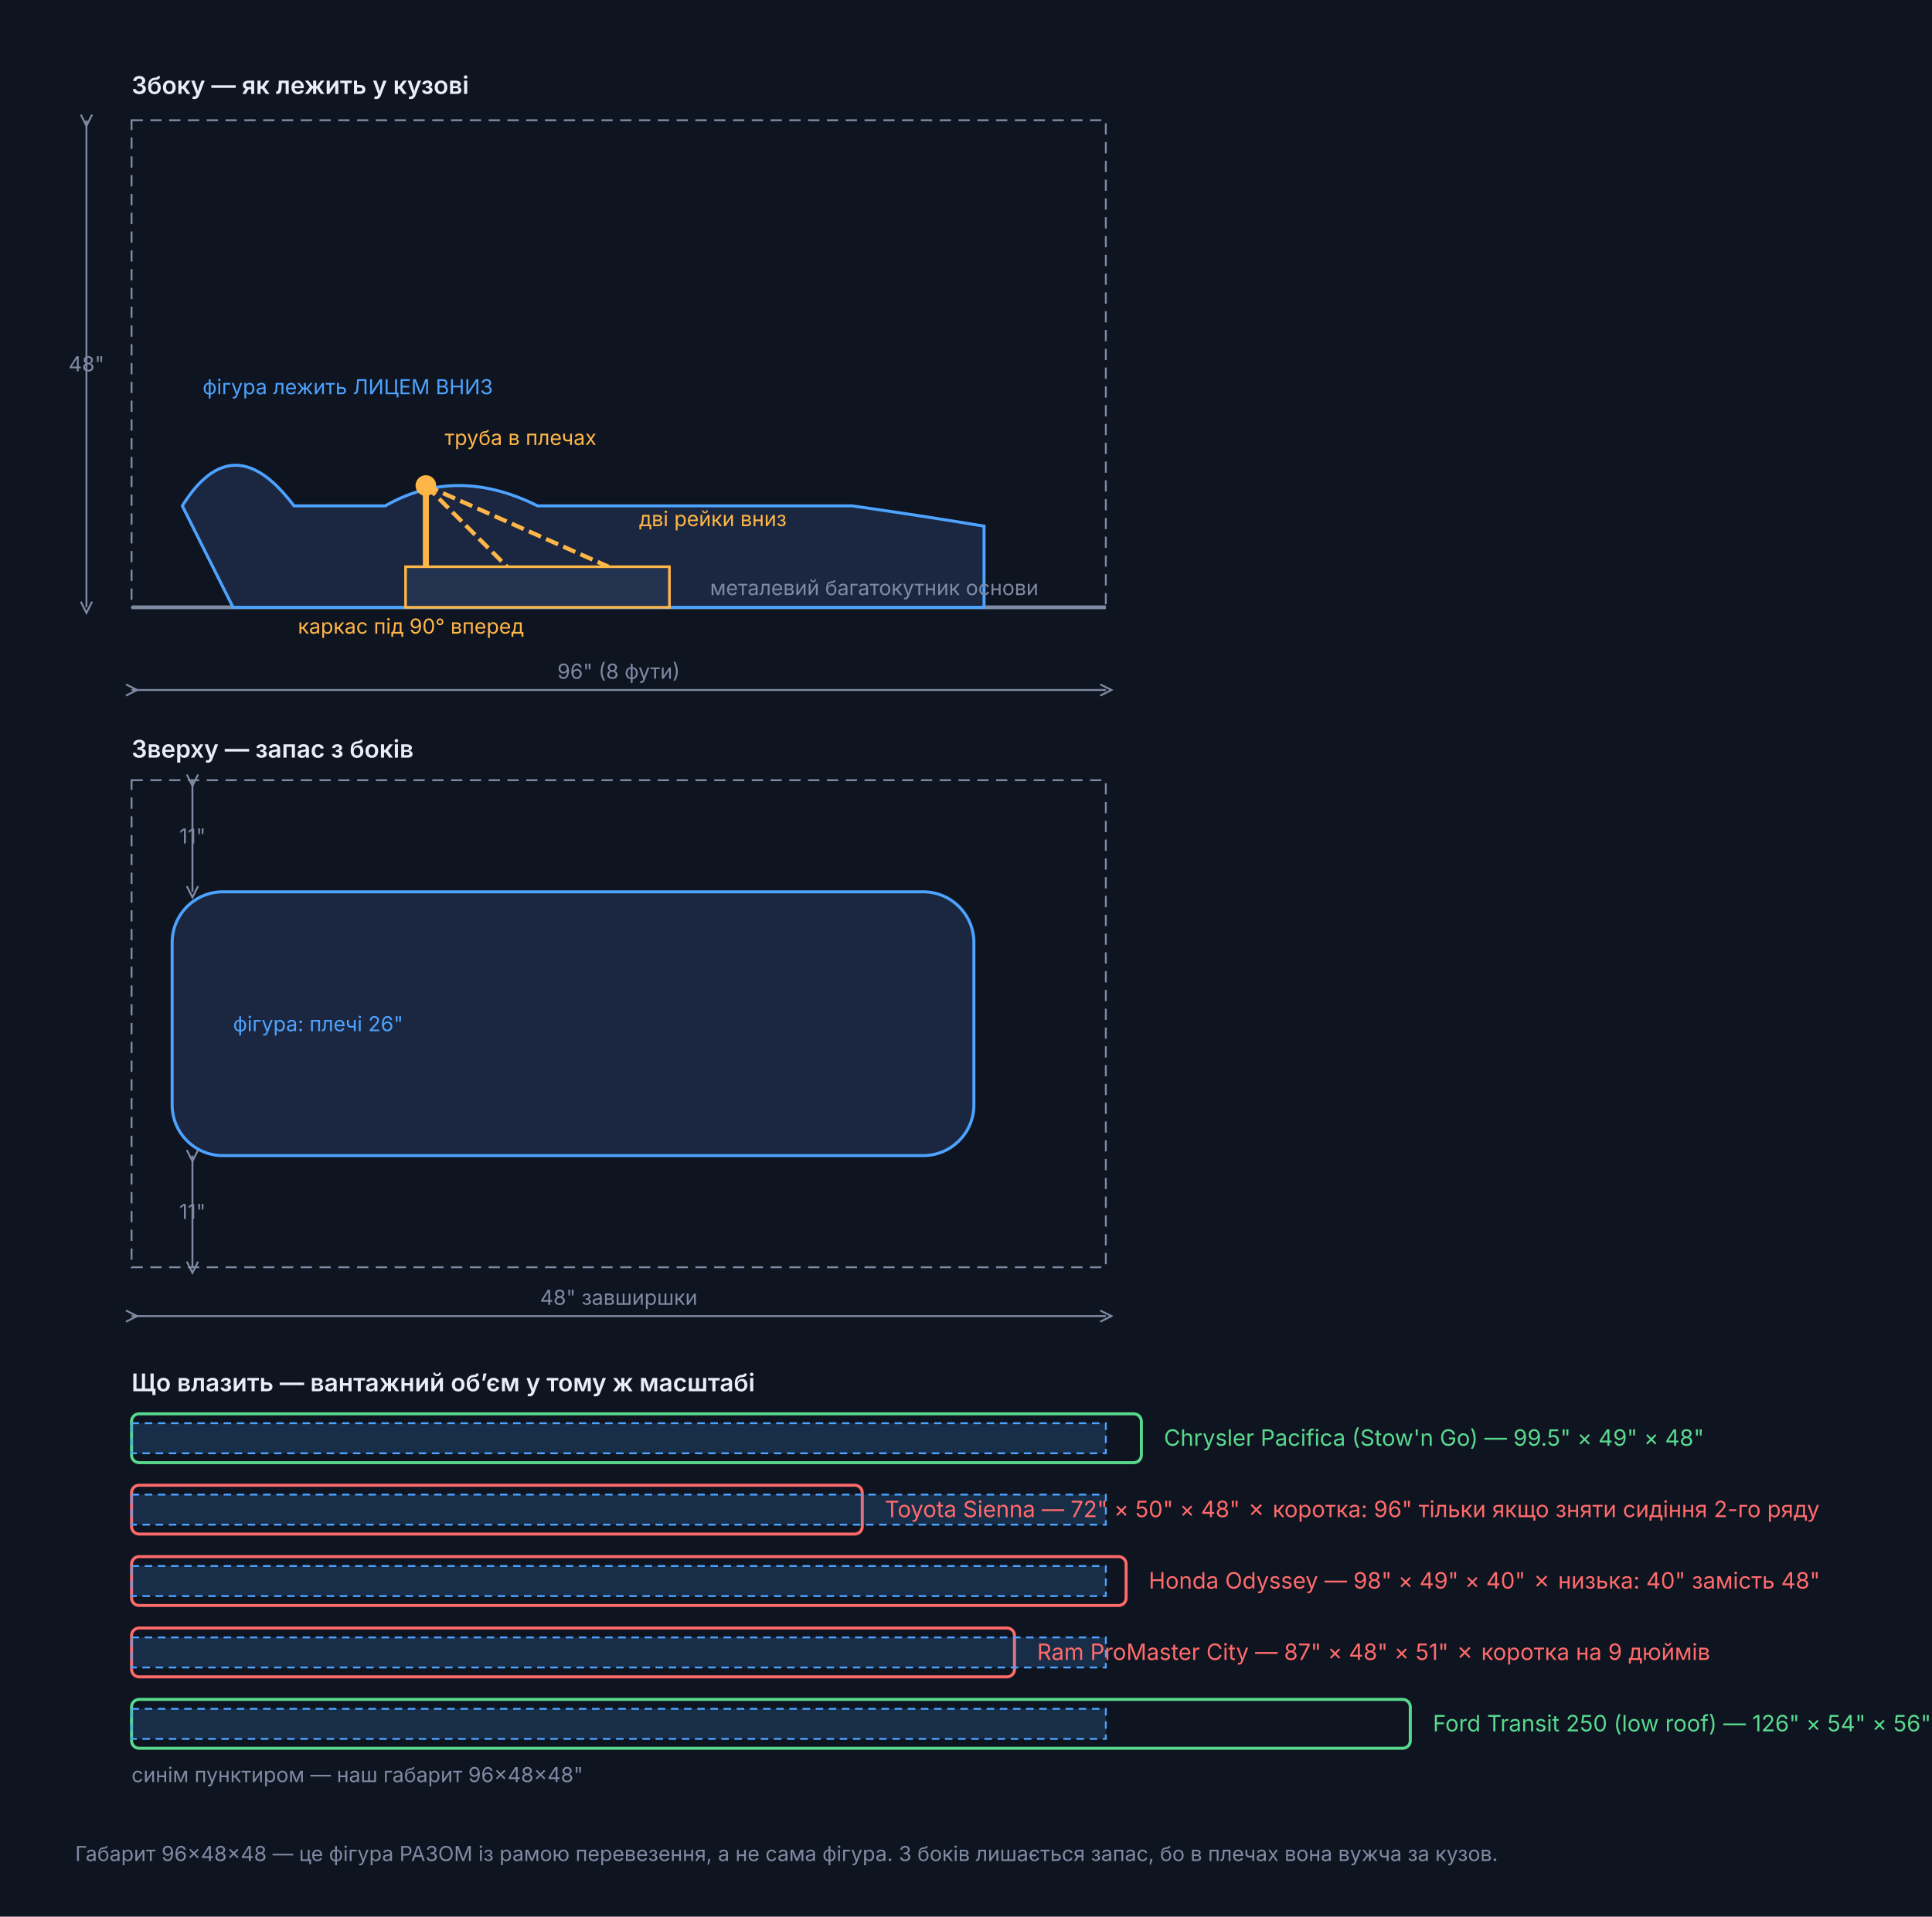
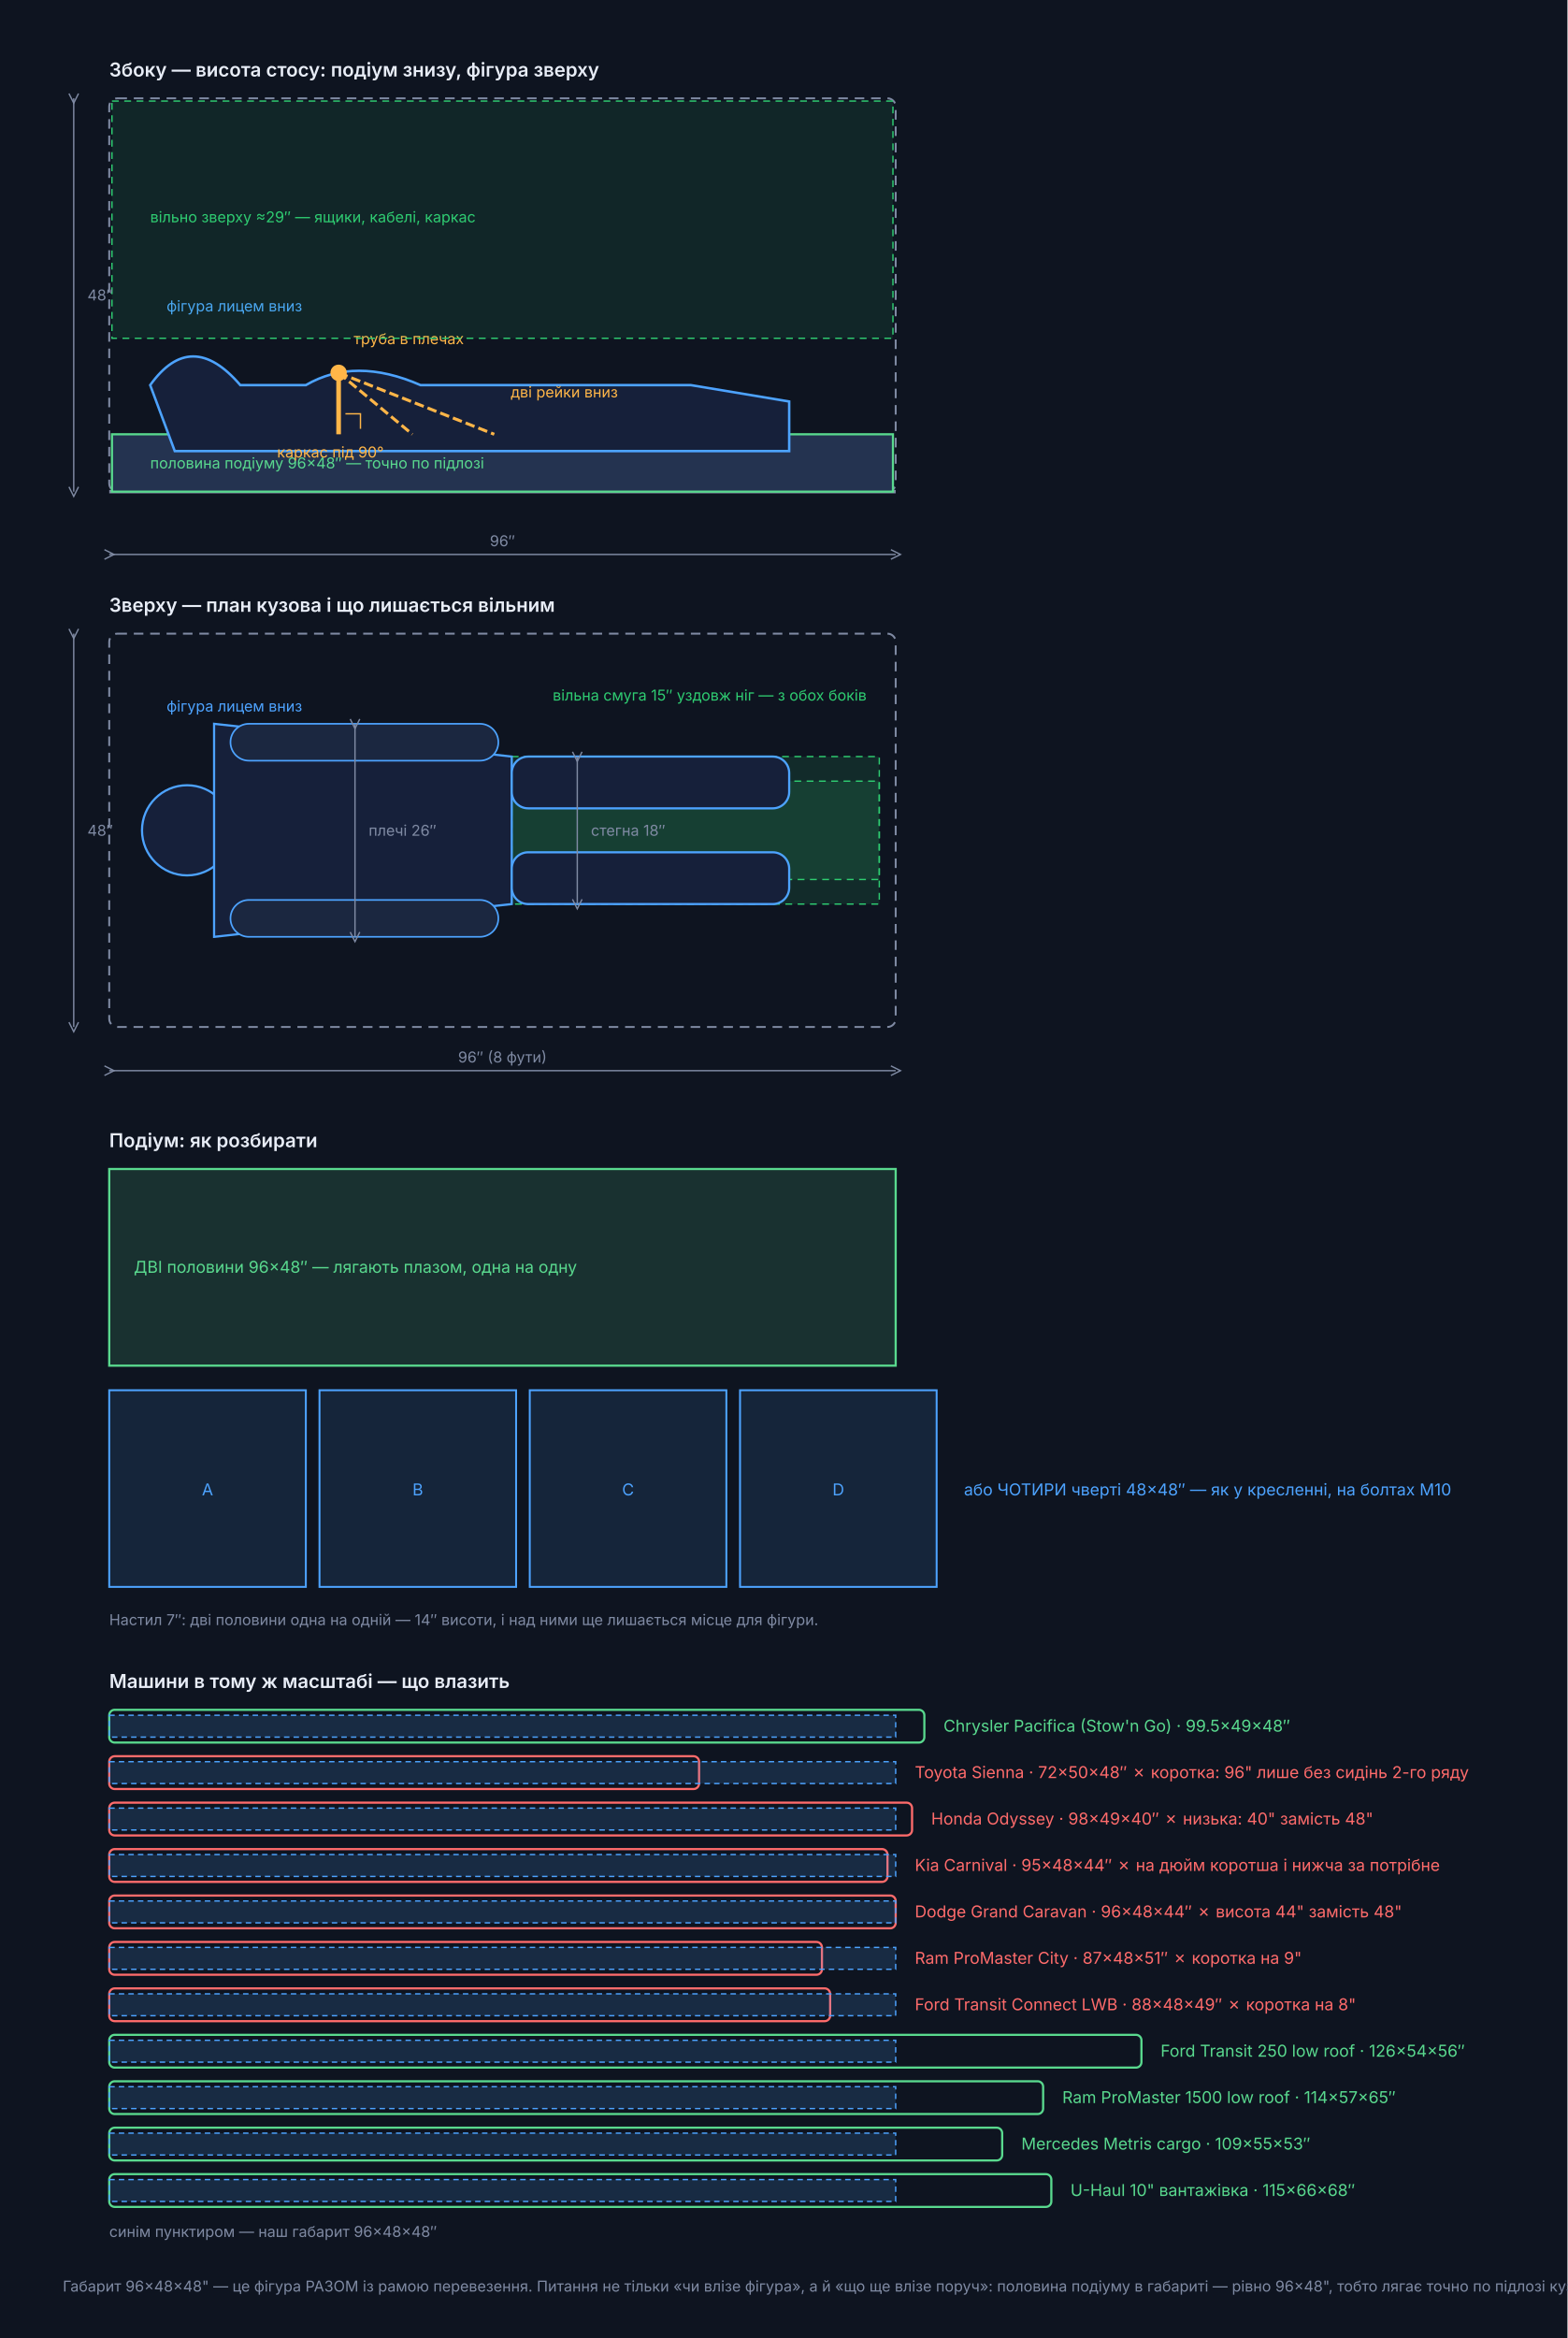
- <svg xmlns="http://www.w3.org/2000/svg" width="1028" height="1020" viewBox="0 0 1028 1020">
+ <svg xmlns="http://www.w3.org/2000/svg" width="1148" height="1712" viewBox="0 0 1148 1712">
  <defs>
-     <marker id="a" markerWidth="8" markerHeight="8" refX="4" refY="4" orient="auto">
-       <path d="M1,1 L7,4 L1,7" fill="none" stroke="#7f8aa3" stroke-width="1" />
+     <marker id="a" markerWidth="9" markerHeight="9" refX="4.5" refY="4.5" orient="auto">
+       <path d="M1,1 L8,4.5 L1,8" fill="none" stroke="#7f8aa3" stroke-width="1" />
    </marker>
  </defs>
-   <rect width="1028" height="1020" fill="#0e1420" />
-   <rect x="70" y="64" width="518.4" height="259.2" fill="none" stroke="#7f8aa3" stroke-width="1" stroke-dasharray="6 4" />
-   <text x="70.0" y="50.0" font-family="Inter,system-ui,sans-serif" font-size="13" fill="#e8edf7" text-anchor="start" font-weight="600">Збоку — як лежить у кузові</text>
-   <line x1="70" y1="323.2" x2="588.4" y2="323.2" stroke="#7f8aa3" stroke-width="2" />
-   <path d="M97.0 269.2 q 27.0 -43.2 59.4 0 l 48.6 0 q 37.8 -21.6 81.0 0 l 167.4 0 q 37.8 5.4 70.2 10.8 l 0 43.2 l -399.6 0 z" fill="#1b2740" stroke="#4da3ff" stroke-width="1.6" />
-   <text x="107.8" y="209.8" font-family="Inter,system-ui,sans-serif" font-size="11" fill="#4da3ff" text-anchor="start" font-weight="400">фігура лежить ЛИЦЕМ ВНИЗ</text>
-   <circle cx="226.6" cy="258.4" r="5.5" fill="#ffb648" />
-   <text x="236.6" y="236.8" font-family="Inter,system-ui,sans-serif" font-size="11" fill="#ffb648" text-anchor="start" font-weight="400">труба в плечах</text>
-   <line x1="226.6" y1="258.4" x2="226.6" y2="323.2" stroke="#ffb648" stroke-width="3.2" />
-   <path d="M230.6 307.2 l 12 0 l 0 12" fill="none" stroke="#ffb648" stroke-width="1" />
-   <text x="218.6" y="337.2" font-family="Inter,system-ui,sans-serif" font-size="11" fill="#ffb648" text-anchor="middle" font-weight="400">каркас під 90° вперед</text>
-   <line x1="226.6" y1="258.4" x2="269.8" y2="301.6" stroke="#ffb648" stroke-width="2.2" stroke-dasharray="7 3" />
-   <line x1="226.6" y1="258.4" x2="323.8" y2="301.6" stroke="#ffb648" stroke-width="2.2" stroke-dasharray="7 3" />
-   <text x="340.0" y="280.0" font-family="Inter,system-ui,sans-serif" font-size="11" fill="#ffb648" text-anchor="start" font-weight="400">дві рейки вниз</text>
-   <rect x="215.8" y="301.6" width="140.4" height="21.6" fill="#243350" stroke="#ffb648" stroke-width="1.4" />
-   <text x="377.8" y="316.7" font-family="Inter,system-ui,sans-serif" font-size="11" fill="#7f8aa3" text-anchor="start" font-weight="400">металевий багатокутник основи</text>
-   <line x1="70.0" y1="367.2" x2="588.4" y2="367.2" stroke="#7f8aa3" stroke-width="1" marker-start="url(#a)" marker-end="url(#a)" />
-   <text x="329.2" y="361.2" font-family="Inter,system-ui,sans-serif" font-size="11" fill="#7f8aa3" text-anchor="middle" font-weight="400">96" (8 фути)</text>
-   <line x1="46.0" y1="64.0" x2="46.0" y2="323.2" stroke="#7f8aa3" stroke-width="1" marker-start="url(#a)" marker-end="url(#a)" />
-   <text x="46.0" y="197.6" font-family="Inter,system-ui,sans-serif" font-size="11" fill="#7f8aa3" text-anchor="middle" font-weight="400">48"</text>
-   <rect x="70" y="415.2" width="518.4" height="259.2" fill="none" stroke="#7f8aa3" stroke-width="1" stroke-dasharray="6 4" />
-   <text x="70.0" y="403.2" font-family="Inter,system-ui,sans-serif" font-size="13" fill="#e8edf7" text-anchor="start" font-weight="600">Зверху — запас з боків</text>
-   <rect x="91.6" y="474.6" width="426.6" height="140.4" rx="27.0" fill="#1b2740" stroke="#4da3ff" stroke-width="1.6" />
-   <text x="124.0" y="548.8" font-family="Inter,system-ui,sans-serif" font-size="11" fill="#4da3ff" text-anchor="start" font-weight="400">фігура: плечі 26"</text>
-   <line x1="102.4" y1="415.2" x2="102.4" y2="474.6" stroke="#7f8aa3" stroke-width="1" marker-start="url(#a)" marker-end="url(#a)" />
-   <text x="102.4" y="448.9" font-family="Inter,system-ui,sans-serif" font-size="11" fill="#7f8aa3" text-anchor="middle" font-weight="400">11"</text>
-   <line x1="102.4" y1="615.0" x2="102.4" y2="674.4" stroke="#7f8aa3" stroke-width="1" marker-start="url(#a)" marker-end="url(#a)" />
-   <text x="102.4" y="648.7" font-family="Inter,system-ui,sans-serif" font-size="11" fill="#7f8aa3" text-anchor="middle" font-weight="400">11"</text>
-   <line x1="70.0" y1="700.4" x2="588.4" y2="700.4" stroke="#7f8aa3" stroke-width="1" marker-start="url(#a)" marker-end="url(#a)" />
-   <text x="329.2" y="694.4" font-family="Inter,system-ui,sans-serif" font-size="11" fill="#7f8aa3" text-anchor="middle" font-weight="400">48" завширшки</text>
-   <text x="70.0" y="740.4" font-family="Inter,system-ui,sans-serif" font-size="13" fill="#e8edf7" text-anchor="start" font-weight="600">Що влазить — вантажний обʼєм у тому ж масштабі</text>
-   <rect x="70" y="752.4" width="537.3" height="26" rx="4" fill="none" stroke="#59d98e" stroke-width="1.6" />
-   <rect x="70" y="757.4" width="518.4" height="16" fill="#4da3ff" fill-opacity="0.18" stroke="#4da3ff" stroke-width="1" stroke-dasharray="4 3" />
-   <text x="619.3" y="769.4" font-family="Inter,system-ui,sans-serif" font-size="12" fill="#59d98e" text-anchor="start" font-weight="400">Chrysler Pacifica (Stow'n Go) — 99.5" × 49" × 48"</text>
-   <rect x="70" y="790.4" width="388.8" height="26" rx="4" fill="none" stroke="#ff6b6b" stroke-width="1.6" />
-   <rect x="70" y="795.4" width="518.4" height="16" fill="#4da3ff" fill-opacity="0.18" stroke="#4da3ff" stroke-width="1" stroke-dasharray="4 3" />
-   <text x="470.8" y="807.4" font-family="Inter,system-ui,sans-serif" font-size="12" fill="#ff6b6b" text-anchor="start" font-weight="400">Toyota Sienna — 72" × 50" × 48"  ✗ коротка: 96" тільки якщо зняти сидіння 2-го ряду</text>
-   <rect x="70" y="828.4" width="529.2" height="26" rx="4" fill="none" stroke="#ff6b6b" stroke-width="1.6" />
-   <rect x="70" y="833.4" width="518.4" height="16" fill="#4da3ff" fill-opacity="0.18" stroke="#4da3ff" stroke-width="1" stroke-dasharray="4 3" />
-   <text x="611.2" y="845.4" font-family="Inter,system-ui,sans-serif" font-size="12" fill="#ff6b6b" text-anchor="start" font-weight="400">Honda Odyssey — 98" × 49" × 40"  ✗ низька: 40" замість 48"</text>
-   <rect x="70" y="866.4" width="469.8" height="26" rx="4" fill="none" stroke="#ff6b6b" stroke-width="1.6" />
-   <rect x="70" y="871.4" width="518.4" height="16" fill="#4da3ff" fill-opacity="0.18" stroke="#4da3ff" stroke-width="1" stroke-dasharray="4 3" />
-   <text x="551.8" y="883.4" font-family="Inter,system-ui,sans-serif" font-size="12" fill="#ff6b6b" text-anchor="start" font-weight="400">Ram ProMaster City — 87" × 48" × 51"  ✗ коротка на 9 дюймів</text>
-   <rect x="70" y="904.4" width="680.4" height="26" rx="4" fill="none" stroke="#59d98e" stroke-width="1.6" />
-   <rect x="70" y="909.4" width="518.4" height="16" fill="#4da3ff" fill-opacity="0.18" stroke="#4da3ff" stroke-width="1" stroke-dasharray="4 3" />
-   <text x="762.4" y="921.4" font-family="Inter,system-ui,sans-serif" font-size="12" fill="#59d98e" text-anchor="start" font-weight="400">Ford Transit 250 (low roof) — 126" × 54" × 56"</text>
-   <text x="70.0" y="948.4" font-family="Inter,system-ui,sans-serif" font-size="11" fill="#7f8aa3" text-anchor="start" font-weight="400">синім пунктиром — наш габарит 96×48×48"</text>
-   <text x="40.0" y="990.4" font-family="Inter,system-ui,sans-serif" font-size="11" fill="#7f8aa3" text-anchor="start" font-weight="400">Габарит 96×48×48 — це фігура РАЗОМ із рамою перевезення, а не сама фігура. З боків лишається запас, бо в плечах вона вужча за кузов.</text>
+   <rect width="1148" height="1712" fill="#0e1420" />
+   <text x="80.0" y="56.0" font-family="Inter,system-ui,sans-serif" font-size="14" fill="#e8edf7" text-anchor="start" font-weight="600">Збоку — висота стосу: подіум знизу, фігура зверху</text>
+   <rect x="80" y="72" width="576.0" height="288.0" rx="6" fill="none" stroke="#7f8aa3" stroke-width="1.4" stroke-dasharray="7 5" />
+   <line x1="80" y1="360.0" x2="656.0" y2="360.0" stroke="#7f8aa3" stroke-width="2.5" />
+   <rect x="82.0" y="318.0" width="572.0" height="42.0" fill="#243350" stroke="#59d98e" stroke-width="1.6" />
+   <text x="110.0" y="343.0" font-family="Inter,system-ui,sans-serif" font-size="11" fill="#59d98e" text-anchor="start" font-weight="400">половина подіуму 96×48″ — точно по підлозі</text>
+   <path d="M110.0 282.0 q 30.0 -42.0 66.0 0 l 48.0 0 q 36.0 -21.0 84.0 0 l 198.0 0 q 36.0 6.0 72.0 12.0 l 0 36.3 l -450.0 0 z" fill="#16203a" stroke="#4da3ff" stroke-width="1.8" />
+   <text x="122.0" y="228.0" font-family="Inter,system-ui,sans-serif" font-size="11" fill="#4da3ff" text-anchor="start" font-weight="400">фігура лицем вниз</text>
+   <circle cx="248.0" cy="273.0" r="6" fill="#ffb648" />
+   <text x="259.0" y="252.0" font-family="Inter,system-ui,sans-serif" font-size="11" fill="#ffb648" text-anchor="start" font-weight="400">труба в плечах</text>
+   <line x1="248.0" y1="273.0" x2="248.0" y2="318.0" stroke="#ffb648" stroke-width="3.4" />
+   <path d="M253.0 303.0 l 11 0 l 0 11" fill="none" stroke="#ffb648" stroke-width="1" />
+   <text x="242.0" y="335.0" font-family="Inter,system-ui,sans-serif" font-size="11" fill="#ffb648" text-anchor="middle" font-weight="400">каркас під 90°</text>
+   <line x1="248.0" y1="273.0" x2="302.0" y2="318.0" stroke="#ffb648" stroke-width="2.2" stroke-dasharray="7 3" />
+   <line x1="248.0" y1="273.0" x2="362.0" y2="318.0" stroke="#ffb648" stroke-width="2.2" stroke-dasharray="7 3" />
+   <text x="374.0" y="291.0" font-family="Inter,system-ui,sans-serif" font-size="11" fill="#ffb648" text-anchor="start" font-weight="400">дві рейки вниз</text>
+   <rect x="82.0" y="74.0" width="572.0" height="173.7" fill="#2ecc71" fill-opacity="0.10" stroke="#2ecc71" stroke-width="1" stroke-dasharray="5 4" />
+   <text x="110.0" y="162.8" font-family="Inter,system-ui,sans-serif" font-size="11" fill="#2ecc71" text-anchor="start" font-weight="400">вільно зверху ≈29″ — ящики, кабелі, каркас</text>
+   <line x1="80.0" y1="406.0" x2="656.0" y2="406.0" stroke="#7f8aa3" stroke-width="1" marker-start="url(#a)" marker-end="url(#a)" />
+   <text x="368.0" y="400.0" font-family="Inter,system-ui,sans-serif" font-size="11" fill="#7f8aa3" text-anchor="middle" font-weight="400">96″</text>
+   <line x1="54.0" y1="72.0" x2="54.0" y2="360.0" stroke="#7f8aa3" stroke-width="1" marker-start="url(#a)" marker-end="url(#a)" />
+   <text x="64.0" y="220.0" font-family="Inter,system-ui,sans-serif" font-size="11" fill="#7f8aa3" text-anchor="start" font-weight="400">48″</text>
+   <text x="80.0" y="448.0" font-family="Inter,system-ui,sans-serif" font-size="14" fill="#e8edf7" text-anchor="start" font-weight="600">Зверху — план кузова і що лишається вільним</text>
+   <rect x="80" y="464.0" width="576.0" height="288.0" rx="6" fill="none" stroke="#7f8aa3" stroke-width="1.4" stroke-dasharray="7 5" />
+   <rect x="374.8" y="554.0" width="269.2" height="90.0" fill="#2ecc71" fill-opacity="0.13" stroke="#2ecc71" stroke-width="1" stroke-dasharray="5 4" />
+   <rect x="374.8" y="572.0" width="269.2" height="90.0" fill="#2ecc71" fill-opacity="0.13" stroke="#2ecc71" stroke-width="1" stroke-dasharray="5 4" />
+   <text x="404.8" y="513.0" font-family="Inter,system-ui,sans-serif" font-size="11" fill="#2ecc71" text-anchor="start" font-weight="400">вільна смуга 15″ уздовж ніг — з обох боків</text>
+   <circle cx="137.0" cy="608.0" r="33.0" fill="#16203a" stroke="#4da3ff" stroke-width="1.6" />
+   <path d="M156.8 530.0 L374.8 554.0 L374.8 662.0 L156.8 686.0 Z" fill="#16203a" stroke="#4da3ff" stroke-width="1.6" />
+   <rect x="168.8" y="530.0" width="196.2" height="27.0" rx="13.5" fill="#1b2740" stroke="#4da3ff" stroke-width="1.2" />
+   <rect x="168.8" y="659.0" width="196.2" height="27.0" rx="13.5" fill="#1b2740" stroke="#4da3ff" stroke-width="1.2" />
+   <rect x="374.8" y="554.0" width="203.2" height="37.9" rx="12.0" fill="#16203a" stroke="#4da3ff" stroke-width="1.6" />
+   <rect x="374.8" y="624.1" width="203.2" height="37.9" rx="12.0" fill="#16203a" stroke="#4da3ff" stroke-width="1.6" />
+   <text x="122.0" y="521.0" font-family="Inter,system-ui,sans-serif" font-size="11" fill="#4da3ff" text-anchor="start" font-weight="400">фігура лицем вниз</text>
+   <line x1="80.0" y1="784.0" x2="656.0" y2="784.0" stroke="#7f8aa3" stroke-width="1" marker-start="url(#a)" marker-end="url(#a)" />
+   <text x="368.0" y="778.0" font-family="Inter,system-ui,sans-serif" font-size="11" fill="#7f8aa3" text-anchor="middle" font-weight="400">96″ (8 фути)</text>
+   <line x1="54.0" y1="464.0" x2="54.0" y2="752.0" stroke="#7f8aa3" stroke-width="1" marker-start="url(#a)" marker-end="url(#a)" />
+   <text x="64.0" y="612.0" font-family="Inter,system-ui,sans-serif" font-size="11" fill="#7f8aa3" text-anchor="start" font-weight="400">48″</text>
+   <line x1="260.0" y1="530.0" x2="260.0" y2="686.0" stroke="#7f8aa3" stroke-width="1" marker-start="url(#a)" marker-end="url(#a)" />
+   <text x="270.0" y="612.0" font-family="Inter,system-ui,sans-serif" font-size="11" fill="#7f8aa3" text-anchor="start" font-weight="400">плечі 26″</text>
+   <line x1="422.8" y1="554.0" x2="422.8" y2="662.0" stroke="#7f8aa3" stroke-width="1" marker-start="url(#a)" marker-end="url(#a)" />
+   <text x="432.8" y="612.0" font-family="Inter,system-ui,sans-serif" font-size="11" fill="#7f8aa3" text-anchor="start" font-weight="400">стегна 18″</text>
+   <text x="80.0" y="840.0" font-family="Inter,system-ui,sans-serif" font-size="14" fill="#e8edf7" text-anchor="start" font-weight="600">Подіум: як розбирати</text>
+   <rect x="80" y="856.0" width="576.0" height="144.0" fill="#59d98e" fill-opacity="0.15" stroke="#59d98e" stroke-width="1.6" />
+   <text x="98.0" y="932.0" font-family="Inter,system-ui,sans-serif" font-size="12" fill="#59d98e" text-anchor="start" font-weight="400">ДВІ половини 96×48″ — лягають плазом, одна на одну</text>
+   <rect x="80.0" y="1018.0" width="144.0" height="144.0" fill="#4da3ff" fill-opacity="0.12" stroke="#4da3ff" stroke-width="1.4" />
+   <text x="152.0" y="1095.0" font-family="Inter,system-ui,sans-serif" font-size="12" fill="#4da3ff" text-anchor="middle" font-weight="400">A</text>
+   <rect x="234.0" y="1018.0" width="144.0" height="144.0" fill="#4da3ff" fill-opacity="0.12" stroke="#4da3ff" stroke-width="1.4" />
+   <text x="306.0" y="1095.0" font-family="Inter,system-ui,sans-serif" font-size="12" fill="#4da3ff" text-anchor="middle" font-weight="400">B</text>
+   <rect x="388.0" y="1018.0" width="144.0" height="144.0" fill="#4da3ff" fill-opacity="0.12" stroke="#4da3ff" stroke-width="1.4" />
+   <text x="460.0" y="1095.0" font-family="Inter,system-ui,sans-serif" font-size="12" fill="#4da3ff" text-anchor="middle" font-weight="400">C</text>
+   <rect x="542.0" y="1018.0" width="144.0" height="144.0" fill="#4da3ff" fill-opacity="0.12" stroke="#4da3ff" stroke-width="1.4" />
+   <text x="614.0" y="1095.0" font-family="Inter,system-ui,sans-serif" font-size="12" fill="#4da3ff" text-anchor="middle" font-weight="400">D</text>
+   <text x="706.0" y="1095.0" font-family="Inter,system-ui,sans-serif" font-size="12" fill="#4da3ff" text-anchor="start" font-weight="400">або ЧОТИРИ чверті 48×48″ — як у кресленні, на болтах M10</text>
+   <text x="80.0" y="1190.0" font-family="Inter,system-ui,sans-serif" font-size="11" fill="#7f8aa3" text-anchor="start" font-weight="400">Настил 7″: дві половини одна на одній — 14″ висоти, і над ними ще лишається місце для фігури.</text>
+   <text x="80.0" y="1236.0" font-family="Inter,system-ui,sans-serif" font-size="14" fill="#e8edf7" text-anchor="start" font-weight="600">Машини в тому ж масштабі — що влазить</text>
+   <rect x="80" y="1252.0" width="597.0" height="24" rx="4" fill="none" stroke="#59d98e" stroke-width="1.6" />
+   <rect x="80" y="1256.0" width="576.0" height="16" fill="#4da3ff" fill-opacity="0.16" stroke="#4da3ff" stroke-width="1" stroke-dasharray="4 3" />
+   <text x="691.0" y="1268.0" font-family="Inter,system-ui,sans-serif" font-size="12" fill="#59d98e" text-anchor="start" font-weight="400">Chrysler Pacifica (Stow'n Go) · 99.5×49×48″</text>
+   <rect x="80" y="1286.0" width="432.0" height="24" rx="4" fill="none" stroke="#ff6b6b" stroke-width="1.6" />
+   <rect x="80" y="1290.0" width="576.0" height="16" fill="#4da3ff" fill-opacity="0.16" stroke="#4da3ff" stroke-width="1" stroke-dasharray="4 3" />
+   <text x="670.0" y="1302.0" font-family="Inter,system-ui,sans-serif" font-size="12" fill="#ff6b6b" text-anchor="start" font-weight="400">Toyota Sienna · 72×50×48″  ✗ коротка: 96" лише без сидінь 2-го ряду</text>
+   <rect x="80" y="1320.0" width="588.0" height="24" rx="4" fill="none" stroke="#ff6b6b" stroke-width="1.6" />
+   <rect x="80" y="1324.0" width="576.0" height="16" fill="#4da3ff" fill-opacity="0.16" stroke="#4da3ff" stroke-width="1" stroke-dasharray="4 3" />
+   <text x="682.0" y="1336.0" font-family="Inter,system-ui,sans-serif" font-size="12" fill="#ff6b6b" text-anchor="start" font-weight="400">Honda Odyssey · 98×49×40″  ✗ низька: 40" замість 48"</text>
+   <rect x="80" y="1354.0" width="570.0" height="24" rx="4" fill="none" stroke="#ff6b6b" stroke-width="1.6" />
+   <rect x="80" y="1358.0" width="576.0" height="16" fill="#4da3ff" fill-opacity="0.16" stroke="#4da3ff" stroke-width="1" stroke-dasharray="4 3" />
+   <text x="670.0" y="1370.0" font-family="Inter,system-ui,sans-serif" font-size="12" fill="#ff6b6b" text-anchor="start" font-weight="400">Kia Carnival · 95×48×44″  ✗ на дюйм коротша і нижча за потрібне</text>
+   <rect x="80" y="1388.0" width="576.0" height="24" rx="4" fill="none" stroke="#ff6b6b" stroke-width="1.6" />
+   <rect x="80" y="1392.0" width="576.0" height="16" fill="#4da3ff" fill-opacity="0.16" stroke="#4da3ff" stroke-width="1" stroke-dasharray="4 3" />
+   <text x="670.0" y="1404.0" font-family="Inter,system-ui,sans-serif" font-size="12" fill="#ff6b6b" text-anchor="start" font-weight="400">Dodge Grand Caravan · 96×48×44″  ✗ висота 44" замість 48"</text>
+   <rect x="80" y="1422.0" width="522.0" height="24" rx="4" fill="none" stroke="#ff6b6b" stroke-width="1.6" />
+   <rect x="80" y="1426.0" width="576.0" height="16" fill="#4da3ff" fill-opacity="0.16" stroke="#4da3ff" stroke-width="1" stroke-dasharray="4 3" />
+   <text x="670.0" y="1438.0" font-family="Inter,system-ui,sans-serif" font-size="12" fill="#ff6b6b" text-anchor="start" font-weight="400">Ram ProMaster City · 87×48×51″  ✗ коротка на 9"</text>
+   <rect x="80" y="1456.0" width="528.0" height="24" rx="4" fill="none" stroke="#ff6b6b" stroke-width="1.6" />
+   <rect x="80" y="1460.0" width="576.0" height="16" fill="#4da3ff" fill-opacity="0.16" stroke="#4da3ff" stroke-width="1" stroke-dasharray="4 3" />
+   <text x="670.0" y="1472.0" font-family="Inter,system-ui,sans-serif" font-size="12" fill="#ff6b6b" text-anchor="start" font-weight="400">Ford Transit Connect LWB · 88×48×49″  ✗ коротка на 8"</text>
+   <rect x="80" y="1490.0" width="756.0" height="24" rx="4" fill="none" stroke="#59d98e" stroke-width="1.6" />
+   <rect x="80" y="1494.0" width="576.0" height="16" fill="#4da3ff" fill-opacity="0.16" stroke="#4da3ff" stroke-width="1" stroke-dasharray="4 3" />
+   <text x="850.0" y="1506.0" font-family="Inter,system-ui,sans-serif" font-size="12" fill="#59d98e" text-anchor="start" font-weight="400">Ford Transit 250 low roof · 126×54×56″</text>
+   <rect x="80" y="1524.0" width="684.0" height="24" rx="4" fill="none" stroke="#59d98e" stroke-width="1.6" />
+   <rect x="80" y="1528.0" width="576.0" height="16" fill="#4da3ff" fill-opacity="0.16" stroke="#4da3ff" stroke-width="1" stroke-dasharray="4 3" />
+   <text x="778.0" y="1540.0" font-family="Inter,system-ui,sans-serif" font-size="12" fill="#59d98e" text-anchor="start" font-weight="400">Ram ProMaster 1500 low roof · 114×57×65″</text>
+   <rect x="80" y="1558.0" width="654.0" height="24" rx="4" fill="none" stroke="#59d98e" stroke-width="1.6" />
+   <rect x="80" y="1562.0" width="576.0" height="16" fill="#4da3ff" fill-opacity="0.16" stroke="#4da3ff" stroke-width="1" stroke-dasharray="4 3" />
+   <text x="748.0" y="1574.0" font-family="Inter,system-ui,sans-serif" font-size="12" fill="#59d98e" text-anchor="start" font-weight="400">Mercedes Metris cargo · 109×55×53″</text>
+   <rect x="80" y="1592.0" width="690.0" height="24" rx="4" fill="none" stroke="#59d98e" stroke-width="1.6" />
+   <rect x="80" y="1596.0" width="576.0" height="16" fill="#4da3ff" fill-opacity="0.16" stroke="#4da3ff" stroke-width="1" stroke-dasharray="4 3" />
+   <text x="784.0" y="1608.0" font-family="Inter,system-ui,sans-serif" font-size="12" fill="#59d98e" text-anchor="start" font-weight="400">U-Haul 10" вантажівка · 115×66×68″</text>
+   <text x="80.0" y="1638.0" font-family="Inter,system-ui,sans-serif" font-size="11" fill="#7f8aa3" text-anchor="start" font-weight="400">синім пунктиром — наш габарит 96×48×48″</text>
+   <text x="46.0" y="1678.0" font-family="Inter,system-ui,sans-serif" font-size="11" fill="#7f8aa3" text-anchor="start" font-weight="400">Габарит 96×48×48" — це фігура РАЗОМ із рамою перевезення. Питання не тільки «чи влізе фігура», а й «що ще влізе поруч»: половина подіуму в габариті — рівно 96×48", тобто лягає точно по підлозі кузова, а фігура їде зверху.</text>
</svg>
